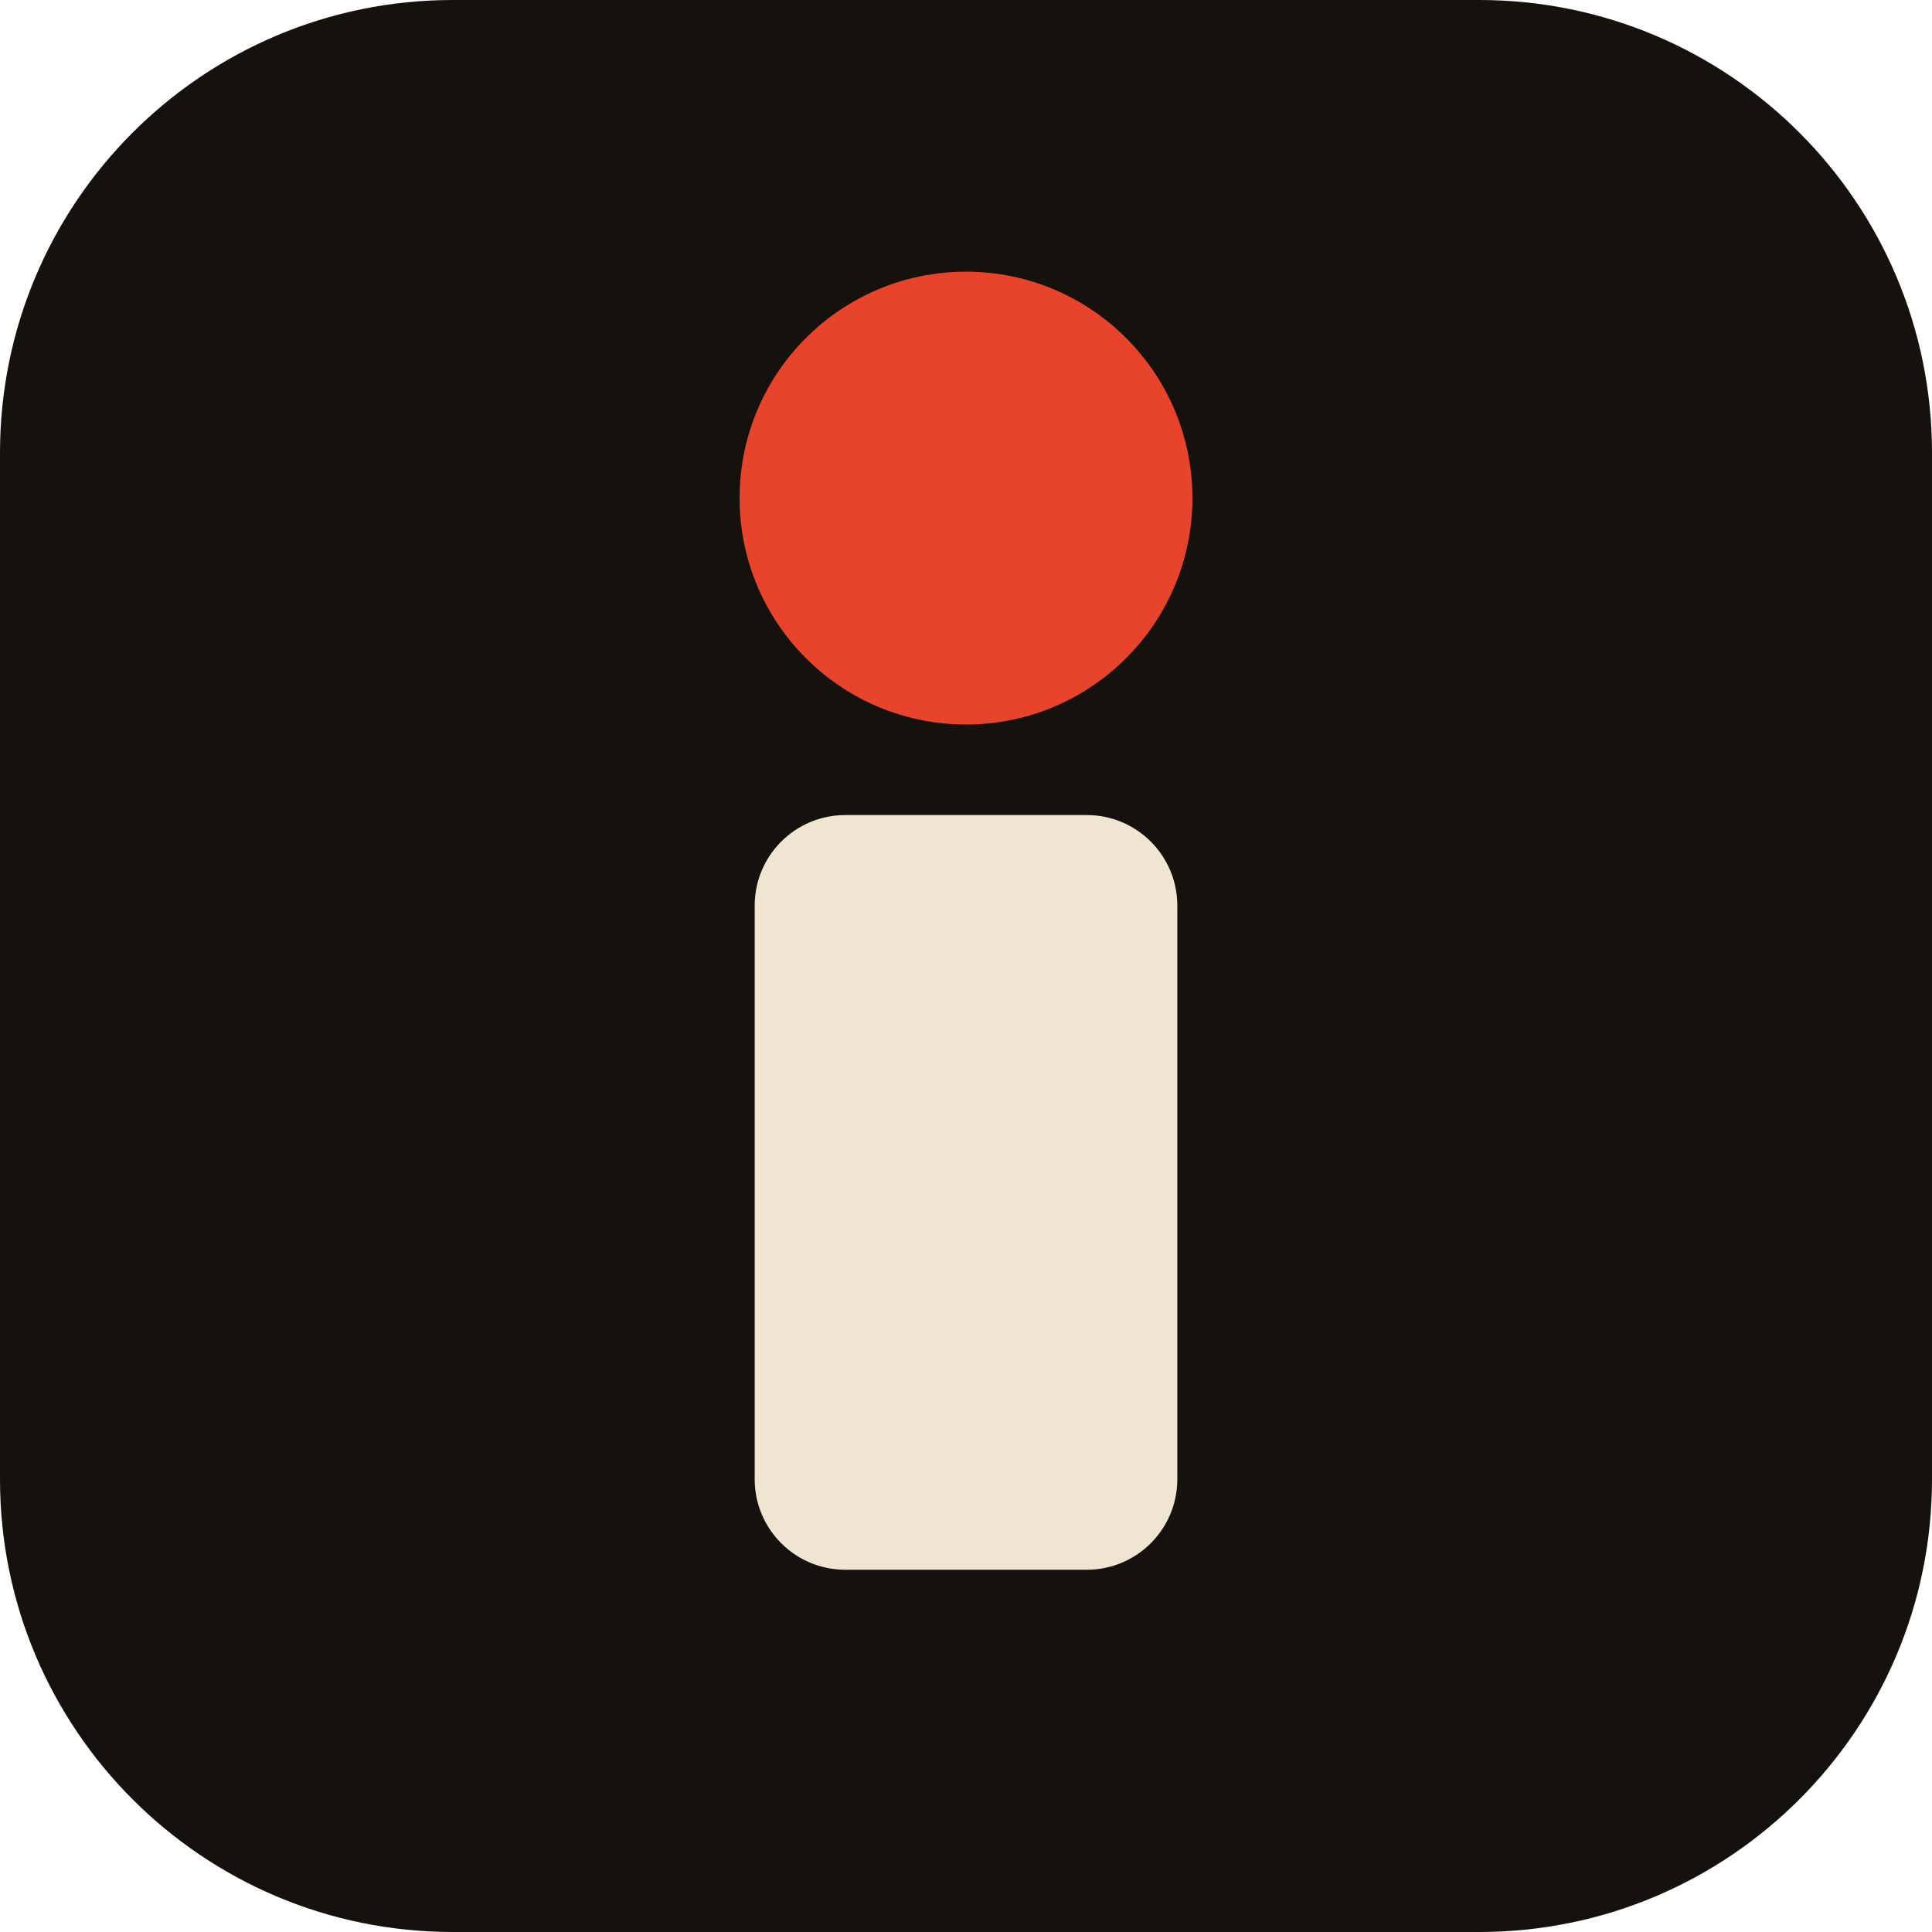
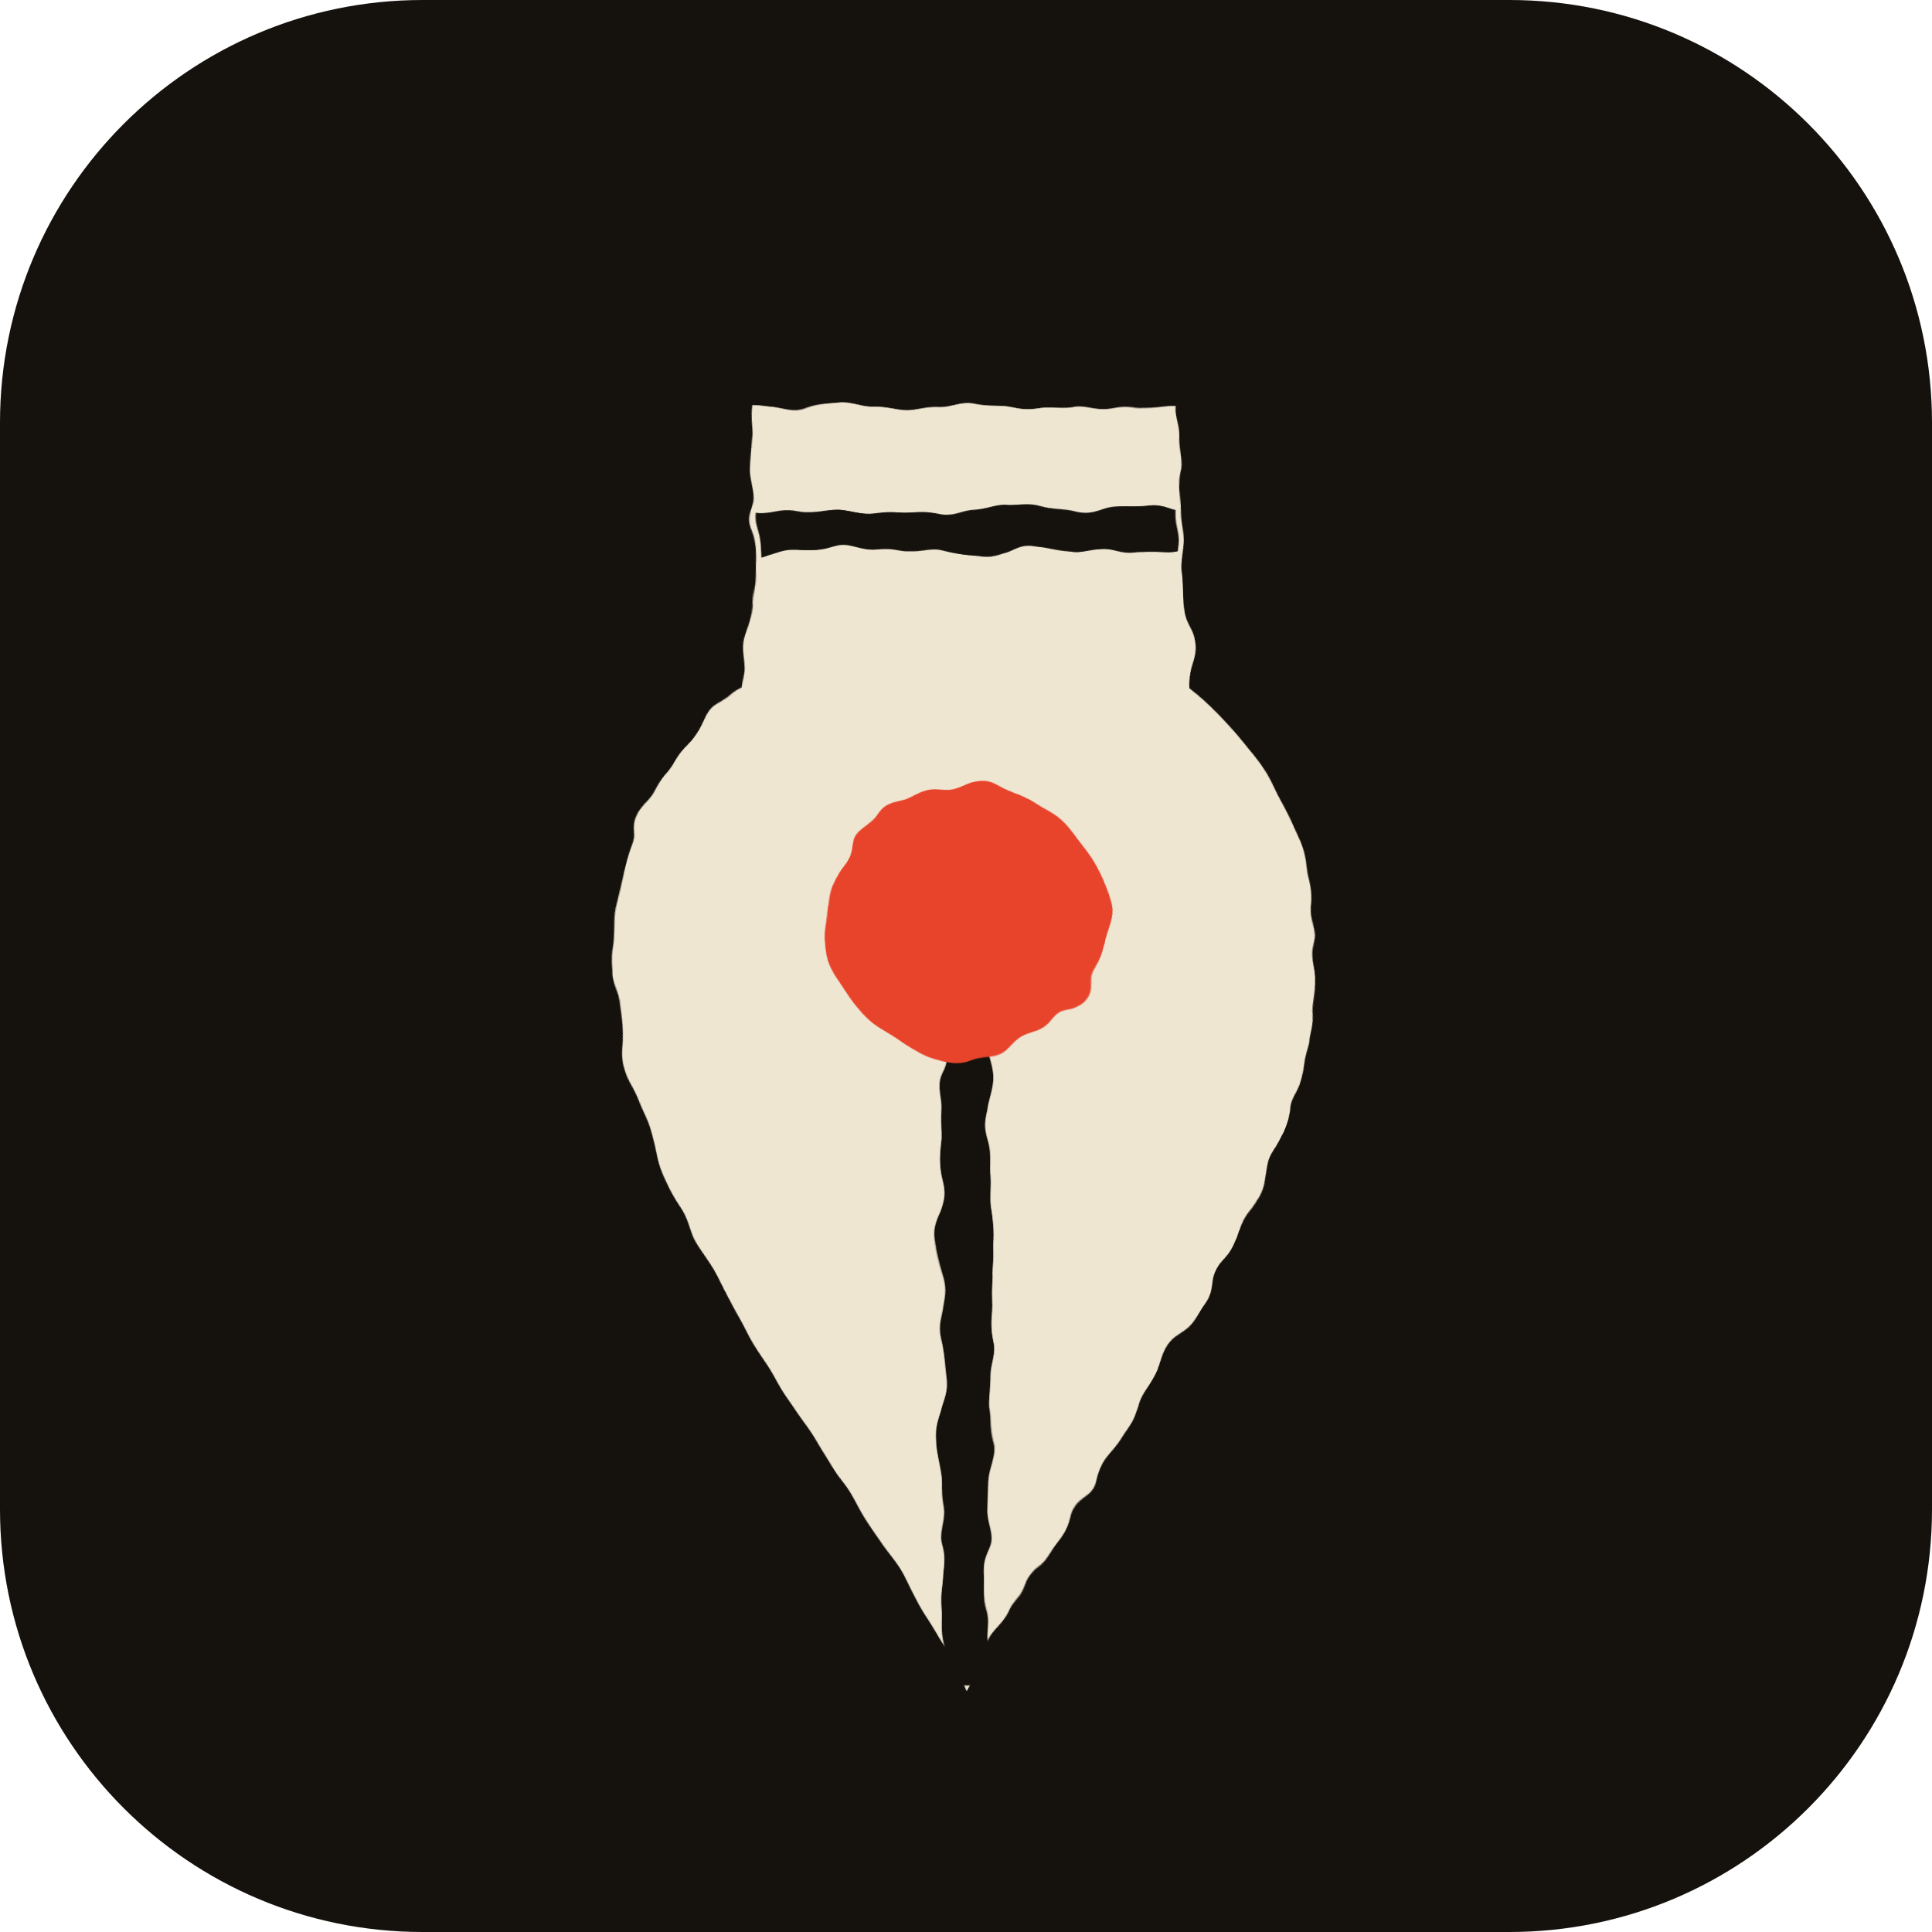
<svg xmlns="http://www.w3.org/2000/svg" viewBox="0 0 64 64">
-   <rect width="64" height="64" rx="15" fill="#15120e" />
-   <rect x="25" y="27" width="14" height="25" rx="3" fill="#efe6d2" />
-   <circle cx="32" cy="16.5" r="7.5" fill="#e8442c" />
+   <defs>
+     <filter id="ink" x="-10%" y="-10%" width="120%" height="120%">
+       <feTurbulence type="fractalNoise" baseFrequency="0.45" numOctaves="2" seed="4" />
+       <feDisplacementMap in="SourceGraphic" scale="0.9" />
+     </filter>
+   </defs>
+   <rect width="64" height="64" rx="14" fill="#15120e" />
+   <g filter="url(#ink)">
+     <path d="M32 56C29.2 50 21.6 41.5 20.4 33.5C19.8 29.2 21.6 25.2 24.6 22.8L25 13.5H39L39.4 22.8C42.4 25.2 44.2 29.2 43.6 33.5C42.4 41.5 34.8 50 32 56Z" fill="#efe6d2" />
+     <path d="M25 17.6H39" stroke="#15120e" stroke-width="1.3" />
+     <path d="M32 55V34.5" stroke="#15120e" stroke-width="1.6" stroke-linecap="round" />
+     <circle cx="32" cy="30.5" r="4.6" fill="#e8442c" />
+   </g>
</svg>
